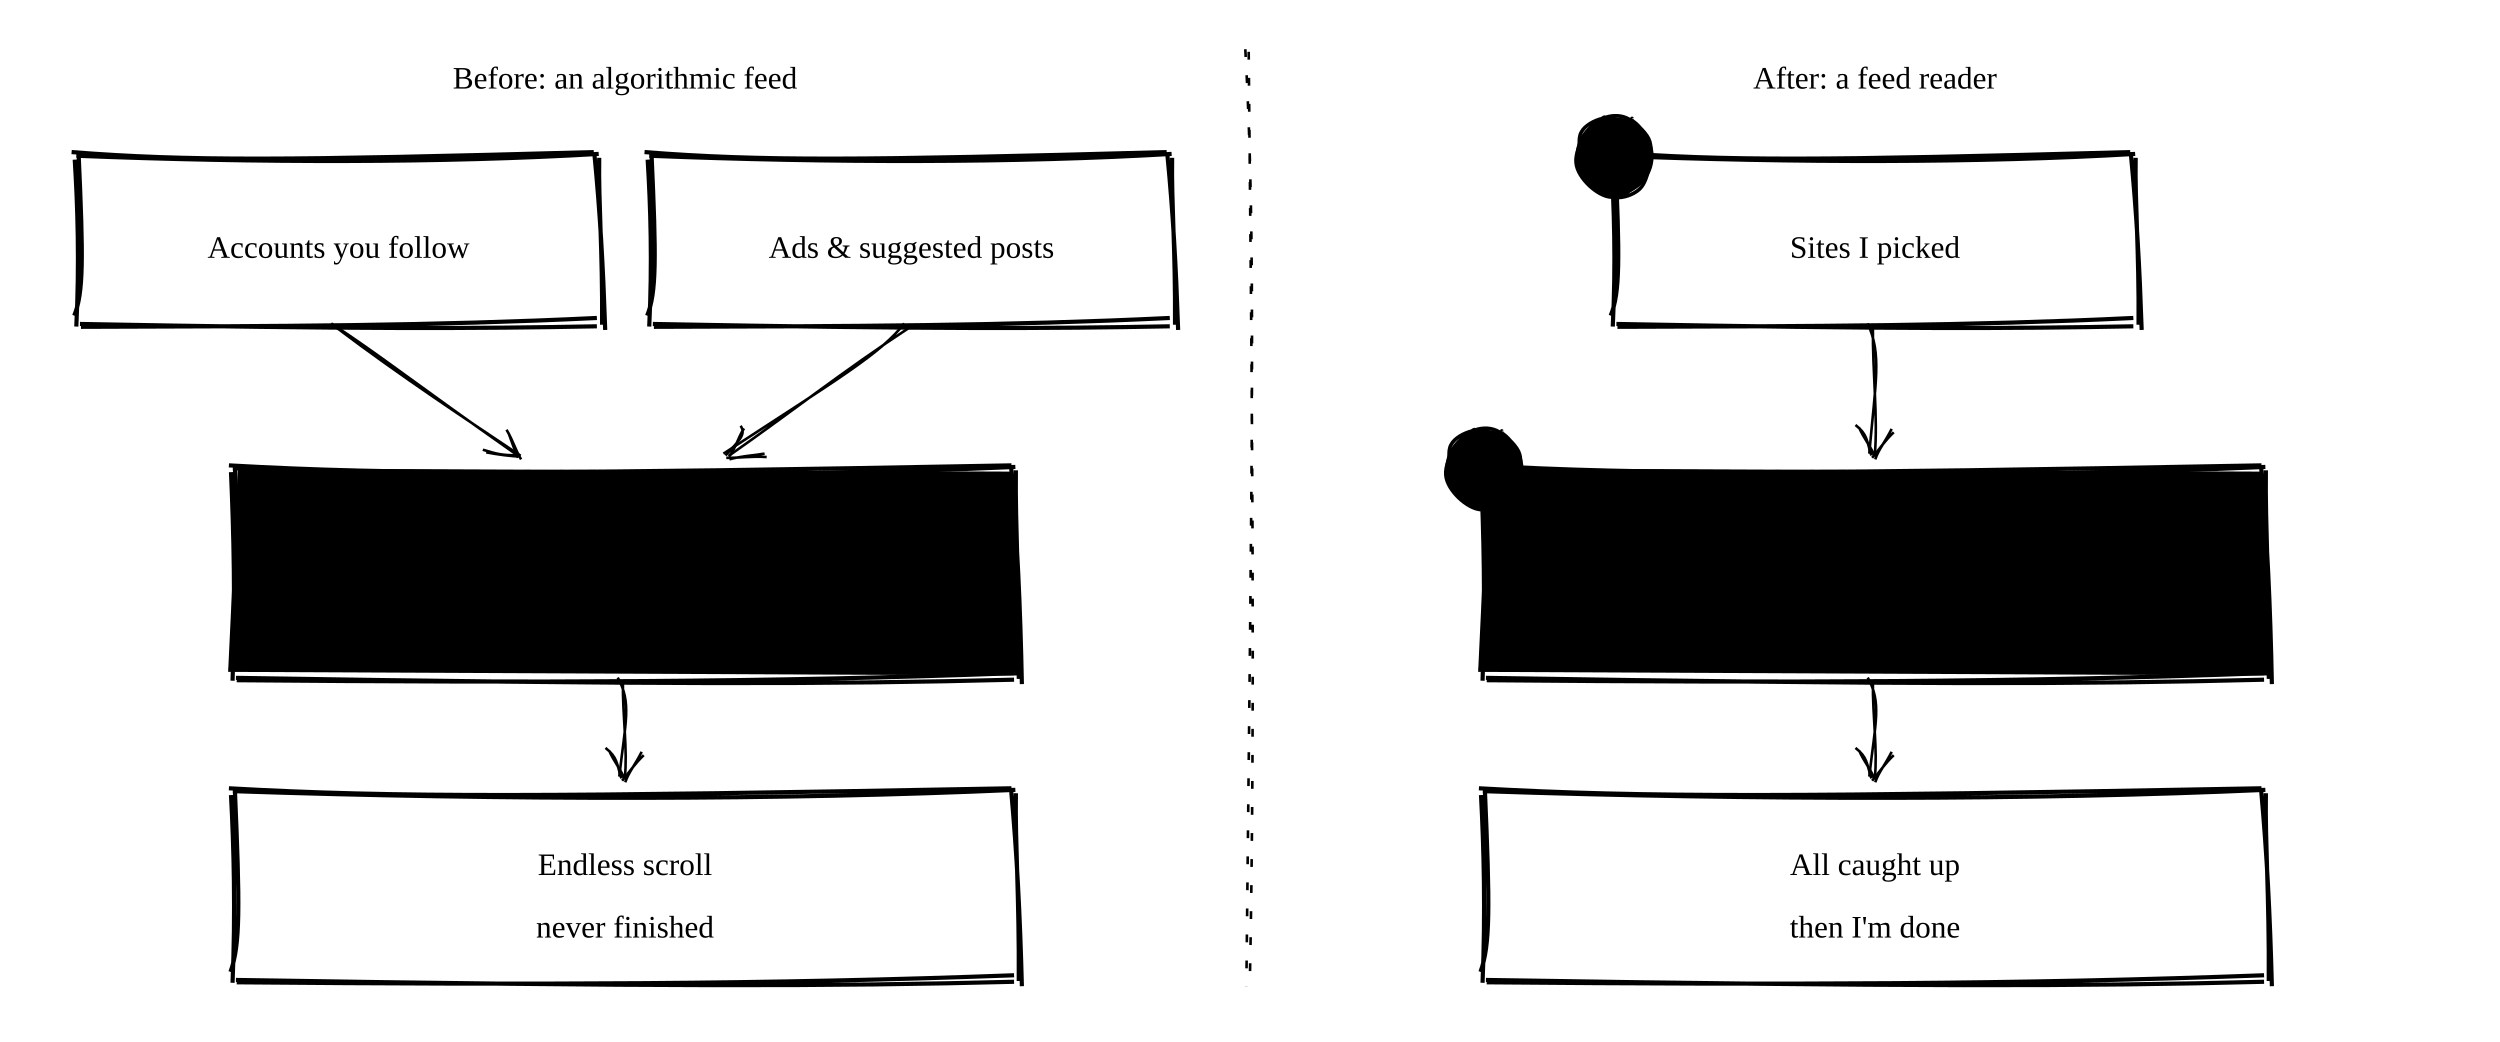
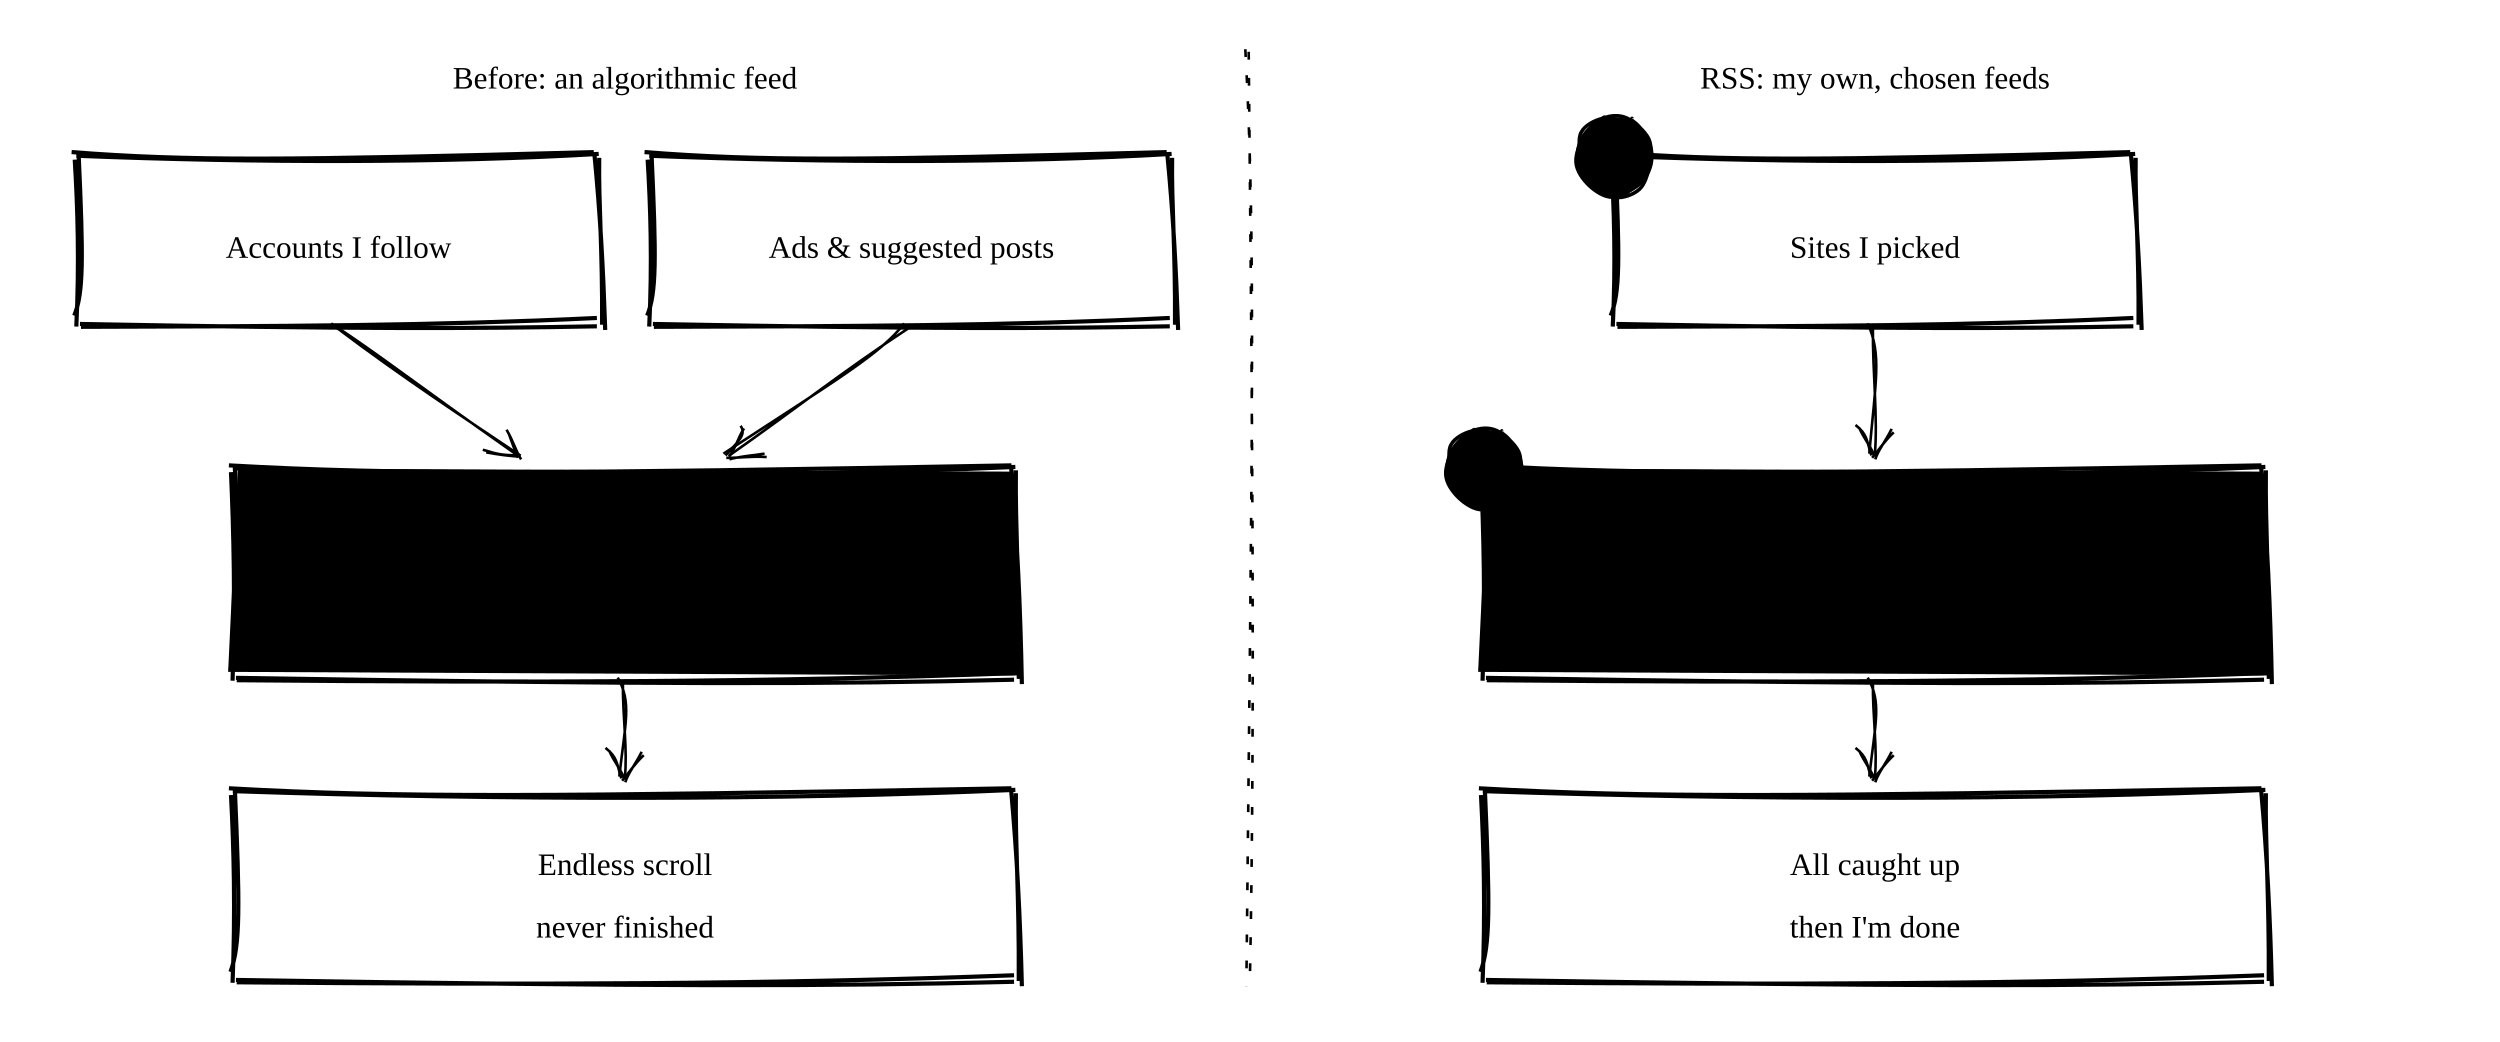
<svg xmlns="http://www.w3.org/2000/svg" class="diagram-svg" viewBox="0 0 960 400" role="img">
  <g class="d-fill-block">
    <path d="M91.3 179.9 L388.9 181.1 L392.8 259.4 L87.6 258" fill="currentColor" stroke="none" />
  </g>
  <g class="d-fill-net">
    <path d="M571.3 179.9 L868.9 181.1 L872.8 259.4 L567.6 258" fill="currentColor" stroke="none" />
  </g>
  <g class="d-muted">
    <path d="M478.2 18.9 C482.3 92.1, 480.8 163.9, 478.6 378.9 M479.5 19.9 C480.7 145.5, 482.1 271.4, 479.9 379.4" fill="none" stroke="currentColor" stroke-width="undefined" stroke-dasharray="3 7" />
  </g>
  <g class="d-ink">
    <path d="M27.5 58.4 C72.2 61.9, 110.1 61.6, 228 58.4 M29.3 59.8 C98.7 62.6, 170.5 62.6, 229.9 59.1 M228.3 59.7 C230.4 81.5, 231.6 102, 232.4 126.7 M230.1 60.6 C229.8 77.8, 231.4 96, 231.2 124.7 M229.2 122.1 C167.1 125.1, 106.4 125.3, 31.1 125.5 M229.2 125.3 C182.9 126.2, 136.9 126.4, 30.7 124.4 M28.5 121.2 C32.1 112.5, 32 99.2, 30.2 59.4 M29.3 125.4 C30.5 101, 29.8 79.2, 28.7 61.3" fill="none" stroke="currentColor" stroke-width="1.6" />
  </g>
  <g class="d-ink">
    <path d="M247.5 58.4 C292.2 61.9, 330.1 61.6, 448 58.4 M249.3 59.8 C318.7 62.6, 390.5 62.6, 449.9 59.1 M448.3 59.7 C450.4 81.5, 451.6 102, 452.4 126.7 M450.1 60.6 C449.8 77.8, 451.4 96, 451.2 124.7 M449.2 122.1 C387.1 125.1, 326.4 125.3, 251.1 125.5 M449.2 125.3 C402.9 126.2, 356.9 126.4, 250.7 124.4 M248.5 121.2 C252.1 112.5, 252 99.2, 250.2 59.4 M249.3 125.4 C250.5 101, 249.8 79.2, 248.7 61.3" fill="none" stroke="currentColor" stroke-width="1.6" />
  </g>
  <g class="d-ink">
    <path d="M87.9 178.7 C151.8 182.3, 210.1 182, 388.4 178.7 M89.4 179.8 C193.9 183.3, 300.3 183.3, 389.9 179.3 M388.3 179.7 C390.6 206.7, 391.8 232.3, 392.4 262.7 M390.1 180.6 C389.8 202.3, 391.5 224.9, 391.2 260.7 M389.4 258.5 C296.3 262, 204.4 262.2, 90.9 261.2 M389.4 261 C320 262.8, 250.7 262.9, 90.6 260.3 M88.5 257.2 C92.4 245.2, 92.2 228.5, 90.2 179.4 M89.3 261.4 C90.4 231.5, 89.7 204.2, 88.7 181.3" fill="none" stroke="currentColor" stroke-width="1.6" />
  </g>
  <g class="d-ink">
    <path d="M87.9 302.7 C151.8 306.3, 210.1 306, 388.4 302.7 M89.4 303.8 C193.9 307.3, 300.3 307.3, 389.9 303.3 M388.3 303.7 C390.5 328.1, 391.7 351.2, 392.4 378.7 M390.1 304.6 C389.8 324, 391.4 344.4, 391.2 376.7 M389.4 374.5 C296.3 378, 204.4 378.2, 90.9 377.2 M389.4 377 C320 378.8, 250.7 378.9, 90.6 376.3 M88.5 373.2 C92.3 362.9, 92.1 347.9, 90.2 303.4 M89.3 377.4 C90.4 350.3, 89.8 325.7, 88.7 305.3" fill="none" stroke="currentColor" stroke-width="1.6" />
  </g>
  <g class="d-ink">
    <path d="M127.2 124.2 C146.6 136.9, 158.3 146.5, 197.8 174.2 M129.2 125.8 C153.5 144.2, 180.1 161.7, 199.9 175" fill="none" stroke="currentColor" stroke-width="undefined" />
  </g>
  <g class="d-ink">
    <path d="M185.4 172.7 C191.4 174.5, 192.4 174.7, 198.6 174.9 M186.7 173.7 C190.8 174.5, 196.7 175.3, 199.9 175.3 M198.9 175.8 C197.6 172.8, 196.3 169.1, 195.3 166.3 M200.1 176.4 C197.9 172.8, 197.3 169.8, 194.5 165" fill="none" stroke="currentColor" stroke-width="undefined" />
  </g>
  <g class="d-ink">
    <path d="M347.2 124.2 C338.6 135.5, 322.3 145.2, 277.8 174.2 M349.2 125.8 C324.6 141.9, 302.3 159.4, 279.9 175" fill="none" stroke="currentColor" stroke-width="undefined" />
  </g>
  <g class="d-ink">
    <path d="M284.4 163.5 C286.6 166.9, 283.9 169, 278.6 174.9 M285.7 164.5 C283.3 168.2, 282.5 172.2, 279.9 175.3 M278.9 175.8 C283.8 175.9, 288.7 175.1, 294.4 175.5 M280.1 176.4 C283.3 175.4, 287.9 175, 293.6 174.2" fill="none" stroke="currentColor" stroke-width="undefined" />
  </g>
  <g class="d-ink">
    <path d="M237.2 260.2 C242.6 269.8, 240.2 277, 237.8 298.2 M239.2 261.8 C239 274.9, 241.1 288.2, 239.9 299" fill="none" stroke="currentColor" stroke-width="undefined" />
  </g>
  <g class="d-ink">
    <path d="M232.5 287.2 C237.1 290.8, 236.7 292.9, 238.6 298.9 M233.9 288.2 C235.6 292.2, 238.9 296.3, 239.9 299.3 M238.9 299.8 C241.4 296.8, 244 293, 247.2 290 M240.1 300.4 C241.3 296.7, 243.9 293.7, 246.4 288.7" fill="none" stroke="currentColor" stroke-width="undefined" />
  </g>
  <g class="d-ink">
    <path d="M617.5 58.4 C662.2 61.9, 700.1 61.6, 818 58.4 M619.3 59.8 C688.7 62.6, 760.5 62.6, 819.9 59.1 M818.3 59.7 C820.4 81.5, 821.6 102, 822.4 126.7 M820.1 60.6 C819.8 77.8, 821.4 96, 821.2 124.7 M819.2 122.1 C757.1 125.1, 696.4 125.3, 621.1 125.5 M819.2 125.3 C772.9 126.2, 726.9 126.4, 620.7 124.4 M618.5 121.2 C622.1 112.5, 622 99.2, 620.2 59.4 M619.3 125.4 C620.5 101, 619.8 79.2, 618.7 61.3" fill="none" stroke="currentColor" stroke-width="1.6" />
  </g>
  <g class="d-ink">
    <path d="M567.9 178.7 C631.8 182.3, 690.1 182, 868.4 178.7 M569.4 179.8 C673.9 183.3, 780.3 183.3, 869.9 179.3 M868.3 179.7 C870.6 206.7, 871.8 232.3, 872.4 262.7 M870.1 180.6 C869.8 202.3, 871.5 224.9, 871.2 260.7 M869.4 258.5 C776.3 262, 684.4 262.2, 570.9 261.2 M869.4 261 C800 262.8, 730.7 262.9, 570.6 260.3 M568.5 257.2 C572.4 245.2, 572.2 228.5, 570.2 179.4 M569.3 261.4 C570.4 231.5, 569.7 204.2, 568.7 181.3" fill="none" stroke="currentColor" stroke-width="1.6" />
  </g>
  <g class="d-ink">
    <path d="M567.9 302.7 C631.8 306.3, 690.1 306, 868.4 302.7 M569.4 303.8 C673.9 307.3, 780.3 307.3, 869.9 303.3 M868.3 303.7 C870.5 328.1, 871.7 351.2, 872.4 378.7 M870.1 304.6 C869.8 324, 871.4 344.4, 871.2 376.7 M869.4 374.5 C776.3 378, 684.4 378.2, 570.9 377.2 M869.4 377 C800 378.8, 730.7 378.9, 570.6 376.3 M568.5 373.2 C572.3 362.9, 572.1 347.9, 570.2 303.4 M569.3 377.4 C570.4 350.3, 569.8 325.7, 568.7 305.3" fill="none" stroke="currentColor" stroke-width="1.6" />
  </g>
  <g class="d-ink">
    <path d="M717.2 124.2 C722.6 136.2, 720.3 145.8, 717.8 174.2 M719.2 125.8 C719 143, 721.2 160.5, 719.9 175" fill="none" stroke="currentColor" stroke-width="undefined" />
  </g>
  <g class="d-ink">
    <path d="M712.5 163.2 C717.1 166.8, 716.7 168.9, 718.6 174.9 M713.9 164.2 C715.6 168.2, 718.9 172.3, 719.9 175.3 M718.9 175.8 C721.4 172.8, 724 169, 727.2 166 M720.1 176.4 C721.3 172.7, 723.9 169.7, 726.4 164.7" fill="none" stroke="currentColor" stroke-width="undefined" />
  </g>
  <g class="d-ink">
    <path d="M717.2 260.2 C722.6 269.8, 720.2 277, 717.8 298.2 M719.2 261.8 C719 274.9, 721.1 288.2, 719.9 299" fill="none" stroke="currentColor" stroke-width="undefined" />
  </g>
  <g class="d-ink">
    <path d="M712.5 287.2 C717.1 290.8, 716.7 292.9, 718.6 298.9 M713.9 288.2 C715.6 292.2, 718.9 296.3, 719.9 299.3 M718.9 299.8 C721.4 296.8, 724 293, 727.2 290 M720.1 300.4 C721.3 296.7, 723.9 293.7, 726.4 288.7" fill="none" stroke="currentColor" stroke-width="undefined" />
  </g>
  <circle class="d-badge" cx="620" cy="60" r="15" />
  <g class="d-ink">
    <path d="M615.6 45.5 C618.1 44.3, 621.7 44, 624.6 45.3 C627.5 46.6, 631.7 50.4, 633.1 53.3 C634.5 56.2, 633.7 59.7, 633 62.6 C632.2 65.6, 630.9 68.8, 628.6 71 C626.3 73.2, 622.3 75.7, 619.2 75.7 C616.1 75.8, 612.5 73.4, 610.2 71.2 C607.8 68.9, 605.4 65.6, 605.2 62.3 C604.9 59, 607 54.4, 608.7 51.6 C610.4 48.7, 614.2 46.3, 615.5 45.3 C616.8 44.4, 616.3 45.6, 616.5 45.9 M626.3 46.1 C628.8 47.3, 631.9 51.2, 633 54.2 C634.2 57.1, 633.9 60.8, 633.3 63.8 C632.7 66.9, 631.7 70.7, 629.5 72.7 C627.3 74.7, 623.3 76.2, 620.1 75.8 C616.8 75.4, 612.2 73, 610.1 70.5 C608 68, 607.7 64.2, 607.2 60.9 C606.7 57.6, 605.8 53.3, 607.2 50.8 C608.5 48.2, 612.3 46.2, 615.3 45.5 C618.2 44.9, 623.2 46.9, 625.1 46.9 C627 46.9, 626.6 45.2, 626.7 45.5" fill="none" stroke="currentColor" stroke-width="1.4" />
  </g>
  <svg class="d-host" x="611" y="51" width="18" height="18" viewBox="0 0 24 24" fill="currentColor" aria-hidden="true">
    <path d="M19.199 24C19.199 13.467 10.533 4.8 0 4.8V0c13.165 0 24 10.835 24 24h-4.801zM3.291 17.415c1.814 0 3.293 1.479 3.293 3.295 0 1.813-1.485 3.29-3.301 3.29C1.47 24 0 22.526 0 20.71s1.475-3.294 3.291-3.295zM15.909 24h-4.665c0-6.169-5.075-11.245-11.244-11.245V8.09c8.727 0 15.909 7.184 15.909 15.91z" />
  </svg>
  <circle class="d-badge" cx="570" cy="180" r="15" />
  <g class="d-ink">
    <path d="M565.6 165.5 C568.1 164.3, 571.7 164, 574.6 165.3 C577.5 166.6, 581.7 170.4, 583.1 173.3 C584.5 176.2, 583.7 179.7, 583 182.6 C582.2 185.6, 580.9 188.8, 578.6 191 C576.3 193.2, 572.3 195.7, 569.2 195.7 C566.1 195.8, 562.5 193.4, 560.2 191.2 C557.8 188.9, 555.4 185.6, 555.2 182.3 C554.9 179, 557 174.4, 558.7 171.6 C560.4 168.7, 564.2 166.3, 565.5 165.3 C566.8 164.4, 566.3 165.6, 566.5 165.9 M576.3 166.1 C578.8 167.3, 581.9 171.2, 583 174.2 C584.2 177.1, 583.9 180.8, 583.3 183.8 C582.7 186.9, 581.7 190.7, 579.5 192.7 C577.3 194.7, 573.3 196.2, 570.1 195.8 C566.8 195.4, 562.2 193, 560.1 190.5 C558 188, 557.7 184.2, 557.2 180.9 C556.7 177.6, 555.8 173.3, 557.2 170.8 C558.5 168.2, 562.3 166.2, 565.3 165.5 C568.2 164.9, 573.2 166.9, 575.1 166.9 C577 166.9, 576.6 165.2, 576.7 165.5" fill="none" stroke="currentColor" stroke-width="1.4" />
  </g>
  <svg class="d-ink" x="561" y="171" width="18" height="18" viewBox="0 0 256 256" fill="currentColor" aria-hidden="true">
    <circle cx="128" cy="128" r="33" fill="currentColor" />
    <g fill="none" stroke="currentColor" stroke-width="24">
      <g stroke-opacity=".3">
        <path d="M12 128a116 116 0 1 1 116 116" />
        <path d="M54 128a74 74 0 1 1 74 74" />
      </g>
      <path d="M128 12a116 116 0 0 1 116 116M128 54a74 74 0 0 1 74 74" />
    </g>
  </svg>
  <text class="d-lbl-block" x="240" y="34" text-anchor="middle">Before: an algorithmic feed</text>
-   <text class="d-t1" x="130" y="99" text-anchor="middle">Accounts you follow</text>
+   <text class="d-t1" x="130" y="99" text-anchor="middle">Accounts I follow</text>
  <text class="d-t1" x="350" y="99" text-anchor="middle">Ads &amp; suggested posts</text>
  <text class="d-t1" x="240" y="214" text-anchor="middle">The platform ranks it</text>
-   <text class="d-t2" x="240" y="240" text-anchor="middle">to keep you scrolling</text>
+   <text class="d-t2" x="240" y="240" text-anchor="middle">to keep me scrolling</text>
  <text class="d-t1" x="240" y="336" text-anchor="middle">Endless scroll</text>
  <text class="d-t2" x="240" y="360" text-anchor="middle">never finished</text>
-   <text class="d-lbl-net" x="720" y="34" text-anchor="middle">After: a feed reader</text>
+   <text class="d-lbl-net" x="720" y="34" text-anchor="middle">RSS: my own, chosen feeds</text>
  <text class="d-t1" x="720" y="99" text-anchor="middle">Sites I picked</text>
  <text class="d-t1" x="720" y="214" text-anchor="middle">FreshRSS</text>
  <text class="d-t2" x="720" y="240" text-anchor="middle">newest first, nothing ranked</text>
  <text class="d-t1" x="720" y="336" text-anchor="middle">All caught up</text>
  <text class="d-t2" x="720" y="360" text-anchor="middle">then I'm done</text>
</svg>
